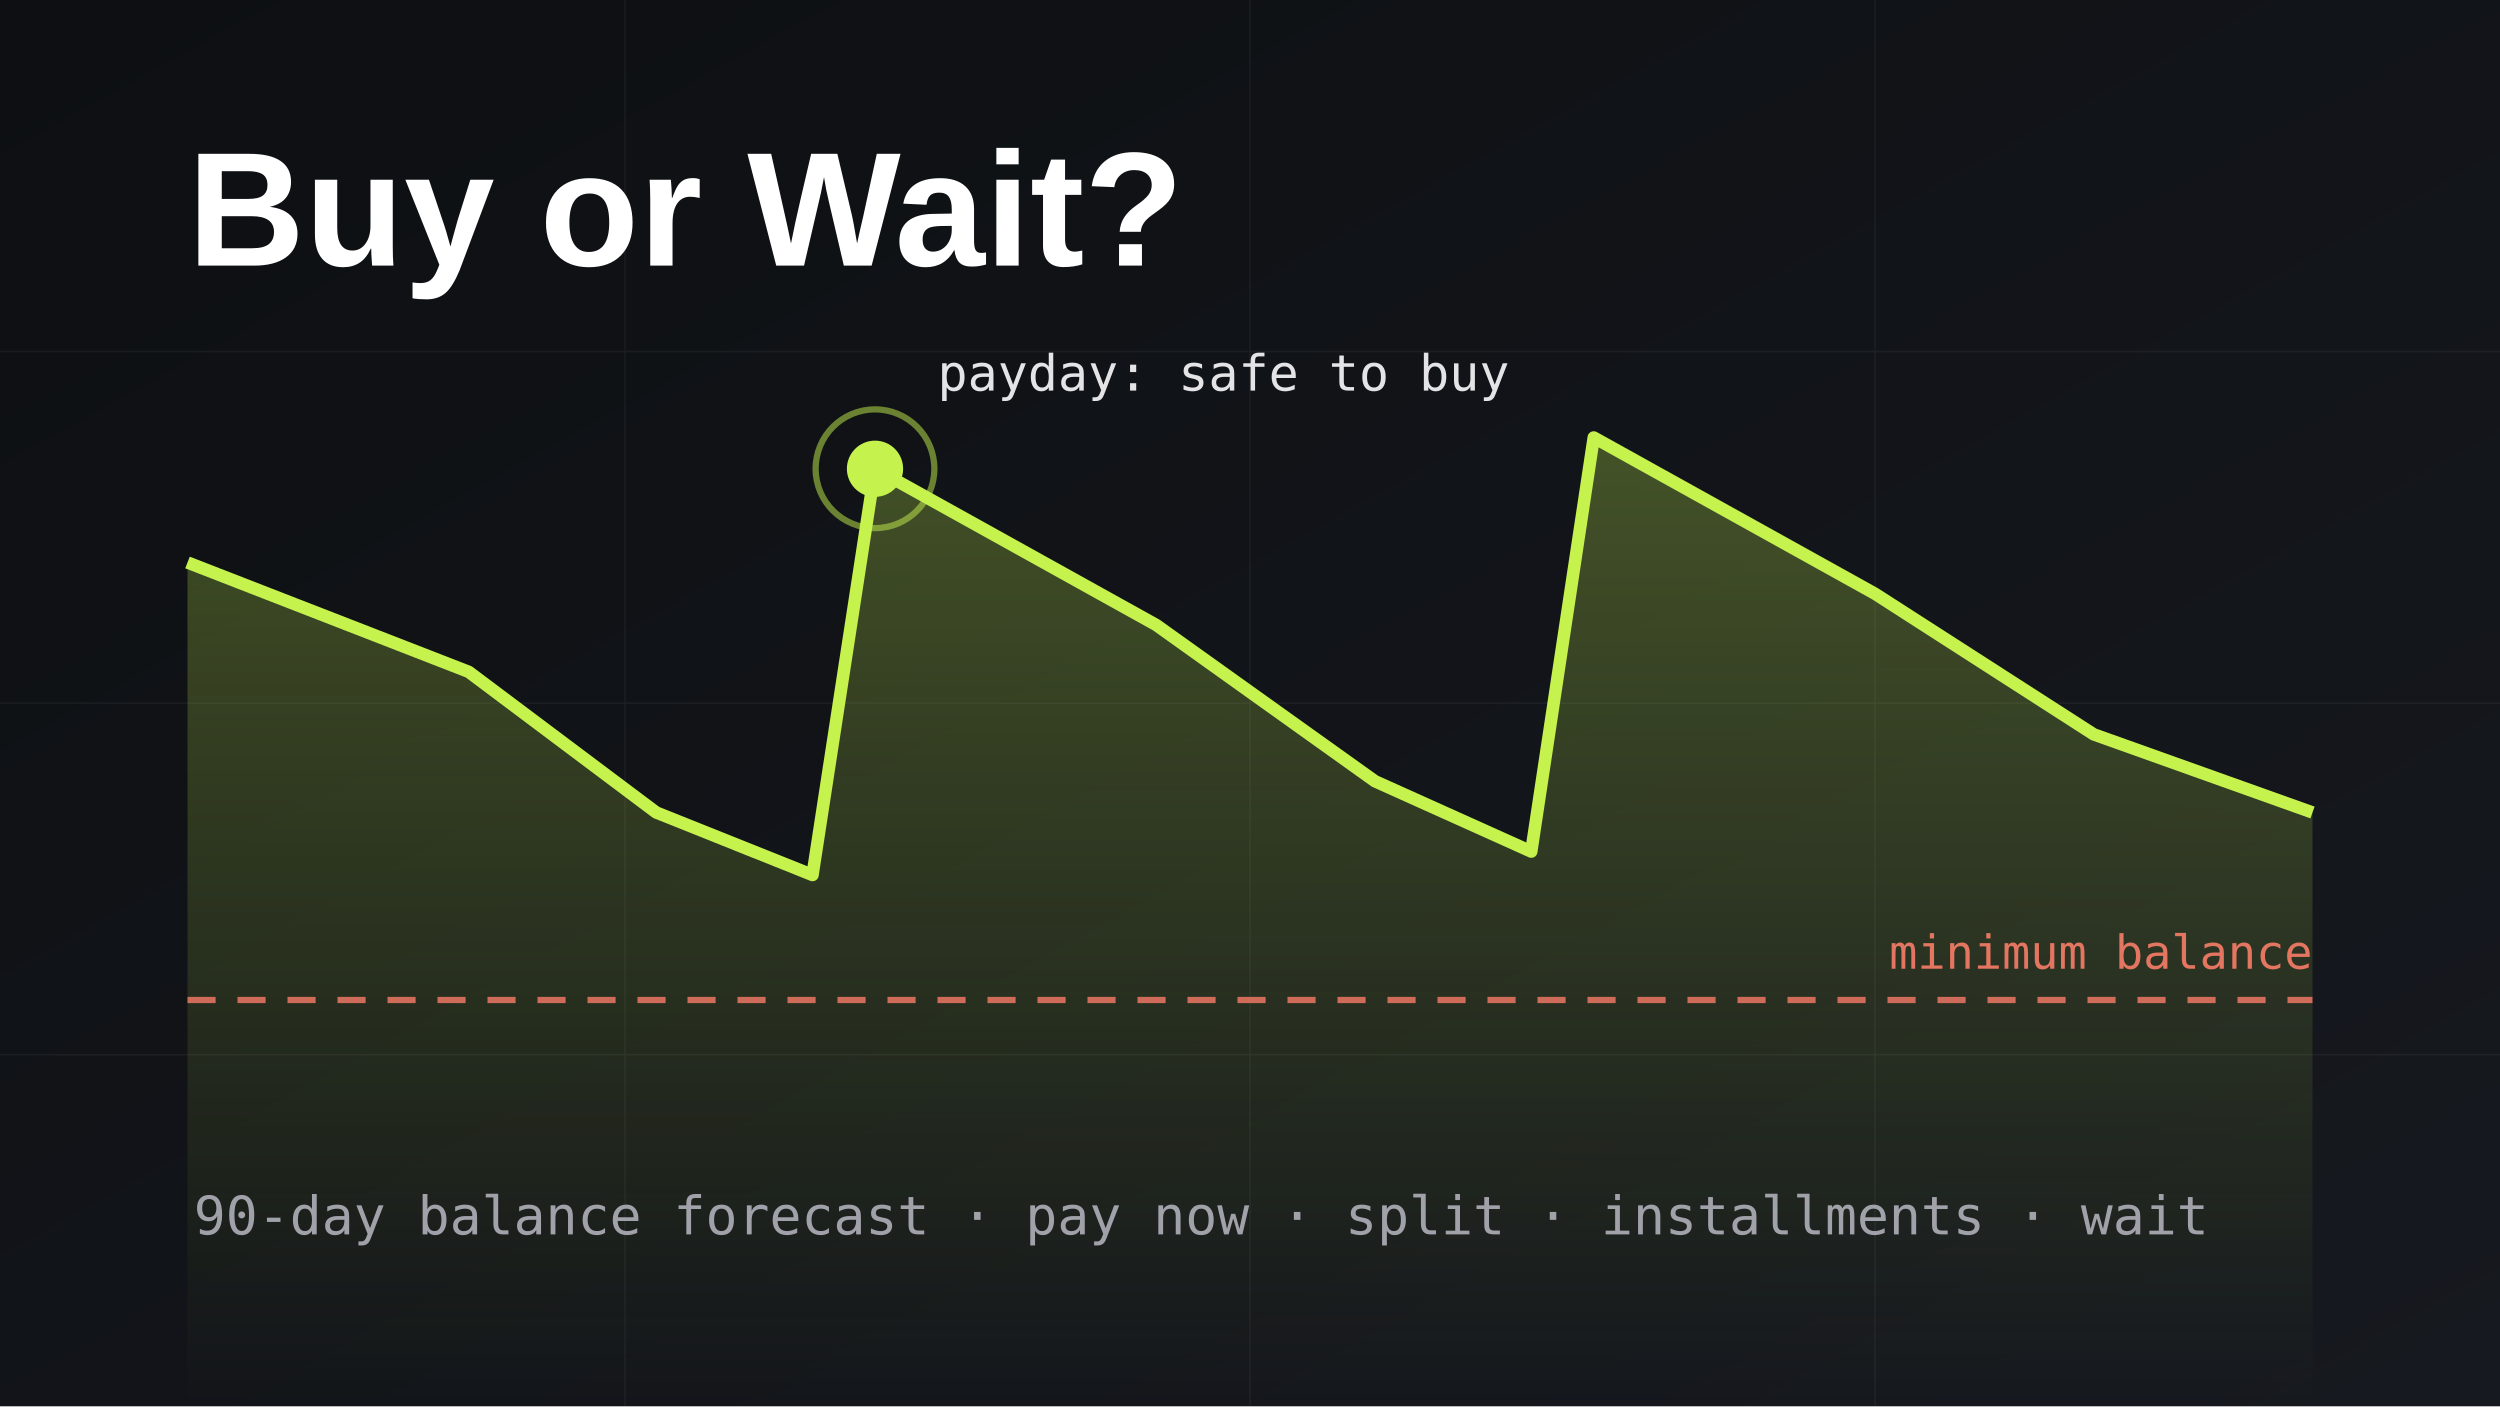
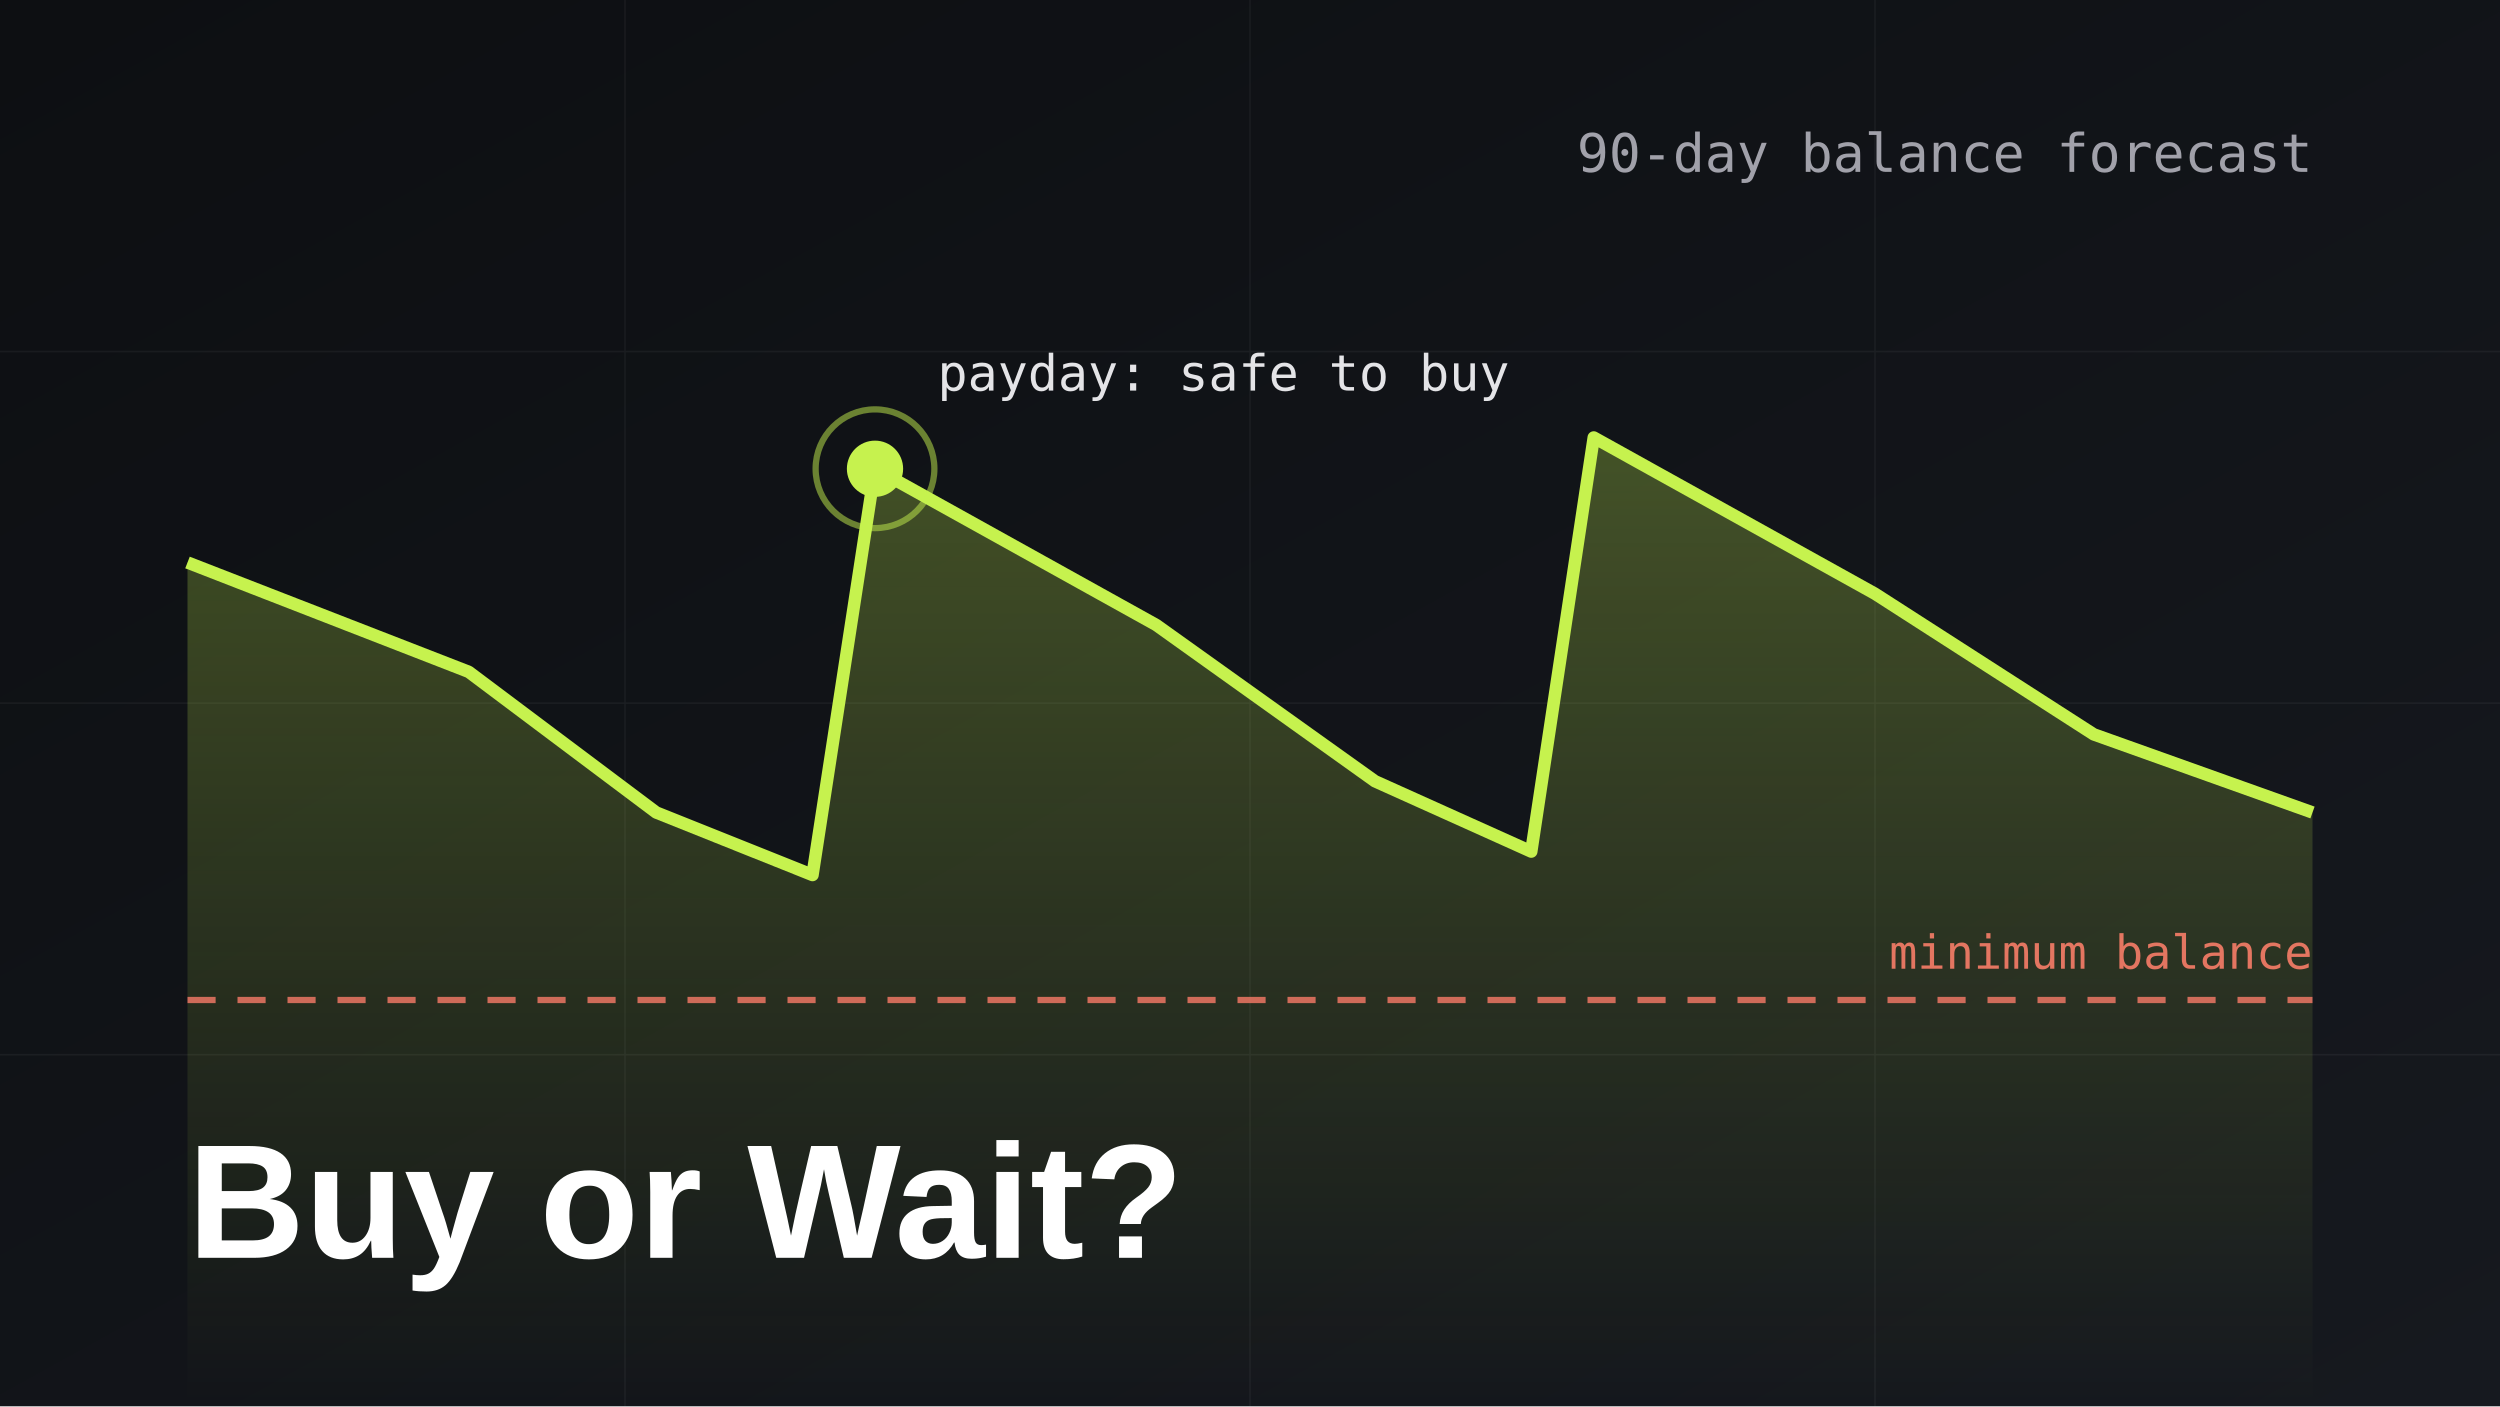
<svg xmlns="http://www.w3.org/2000/svg" viewBox="0 0 1600 900">
  <defs>
    <linearGradient id="bg" x1="0" y1="0" x2="1" y2="1">
      <stop offset="0" stop-color="#0d0f12" />
      <stop offset="1" stop-color="#16191f" />
    </linearGradient>
    <linearGradient id="area" x1="0" y1="0" x2="0" y2="1">
      <stop offset="0" stop-color="#c6f24e" stop-opacity="0.28" />
      <stop offset="1" stop-color="#c6f24e" stop-opacity="0" />
    </linearGradient>
  </defs>
  <rect width="1600" height="900" fill="url(#bg)" />
  <g stroke="#ffffff" stroke-opacity="0.05">
    <path d="M0 225H1600M0 450H1600M0 675H1600M400 0V900M800 0V900M1200 0V900" />
  </g>
  <line x1="120" y1="640" x2="1480" y2="640" stroke="#ff6b6b" stroke-width="4" stroke-dasharray="18 14" opacity="0.8" />
  <text x="1480" y="620" fill="#ff6b6b" font-family="monospace" font-size="30" text-anchor="end" opacity="0.9">minimum balance</text>
  <path d="M120 360 L300 430 L420 520 L520 560 L560 300 L740 400 L880 500 L980 545 L1020 280 L1200 380 L1340 470 L1480 520 L1480 900 L120 900 Z" fill="url(#area)" />
  <path d="M120 360 L300 430 L420 520 L520 560 L560 300 L740 400 L880 500 L980 545 L1020 280 L1200 380 L1340 470 L1480 520" fill="none" stroke="#c6f24e" stroke-width="8" stroke-linejoin="round" />
  <circle cx="560" cy="300" r="18" fill="#c6f24e" />
  <circle cx="560" cy="300" r="38" fill="none" stroke="#c6f24e" stroke-width="4" opacity="0.5" />
  <text x="600" y="250" fill="#e4e4e7" font-family="monospace" font-size="32">payday: safe to buy</text>
-   <text x="120" y="170" fill="#ffffff" font-family="Arial, Helvetica, sans-serif" font-weight="700" font-size="104">Buy or Wait?</text>
-   <text x="124" y="790" fill="#a1a1aa" font-family="monospace" font-size="34">90-day balance forecast · pay now · split · installments · wait</text>
+   <text x="120" y="805" fill="#ffffff" font-family="Arial, Helvetica, sans-serif" font-weight="700" font-size="104">Buy or Wait?</text>
+   <text x="1480" y="110" fill="#a1a1aa" font-family="monospace" font-size="34" text-anchor="end">90-day balance forecast</text>
</svg>
